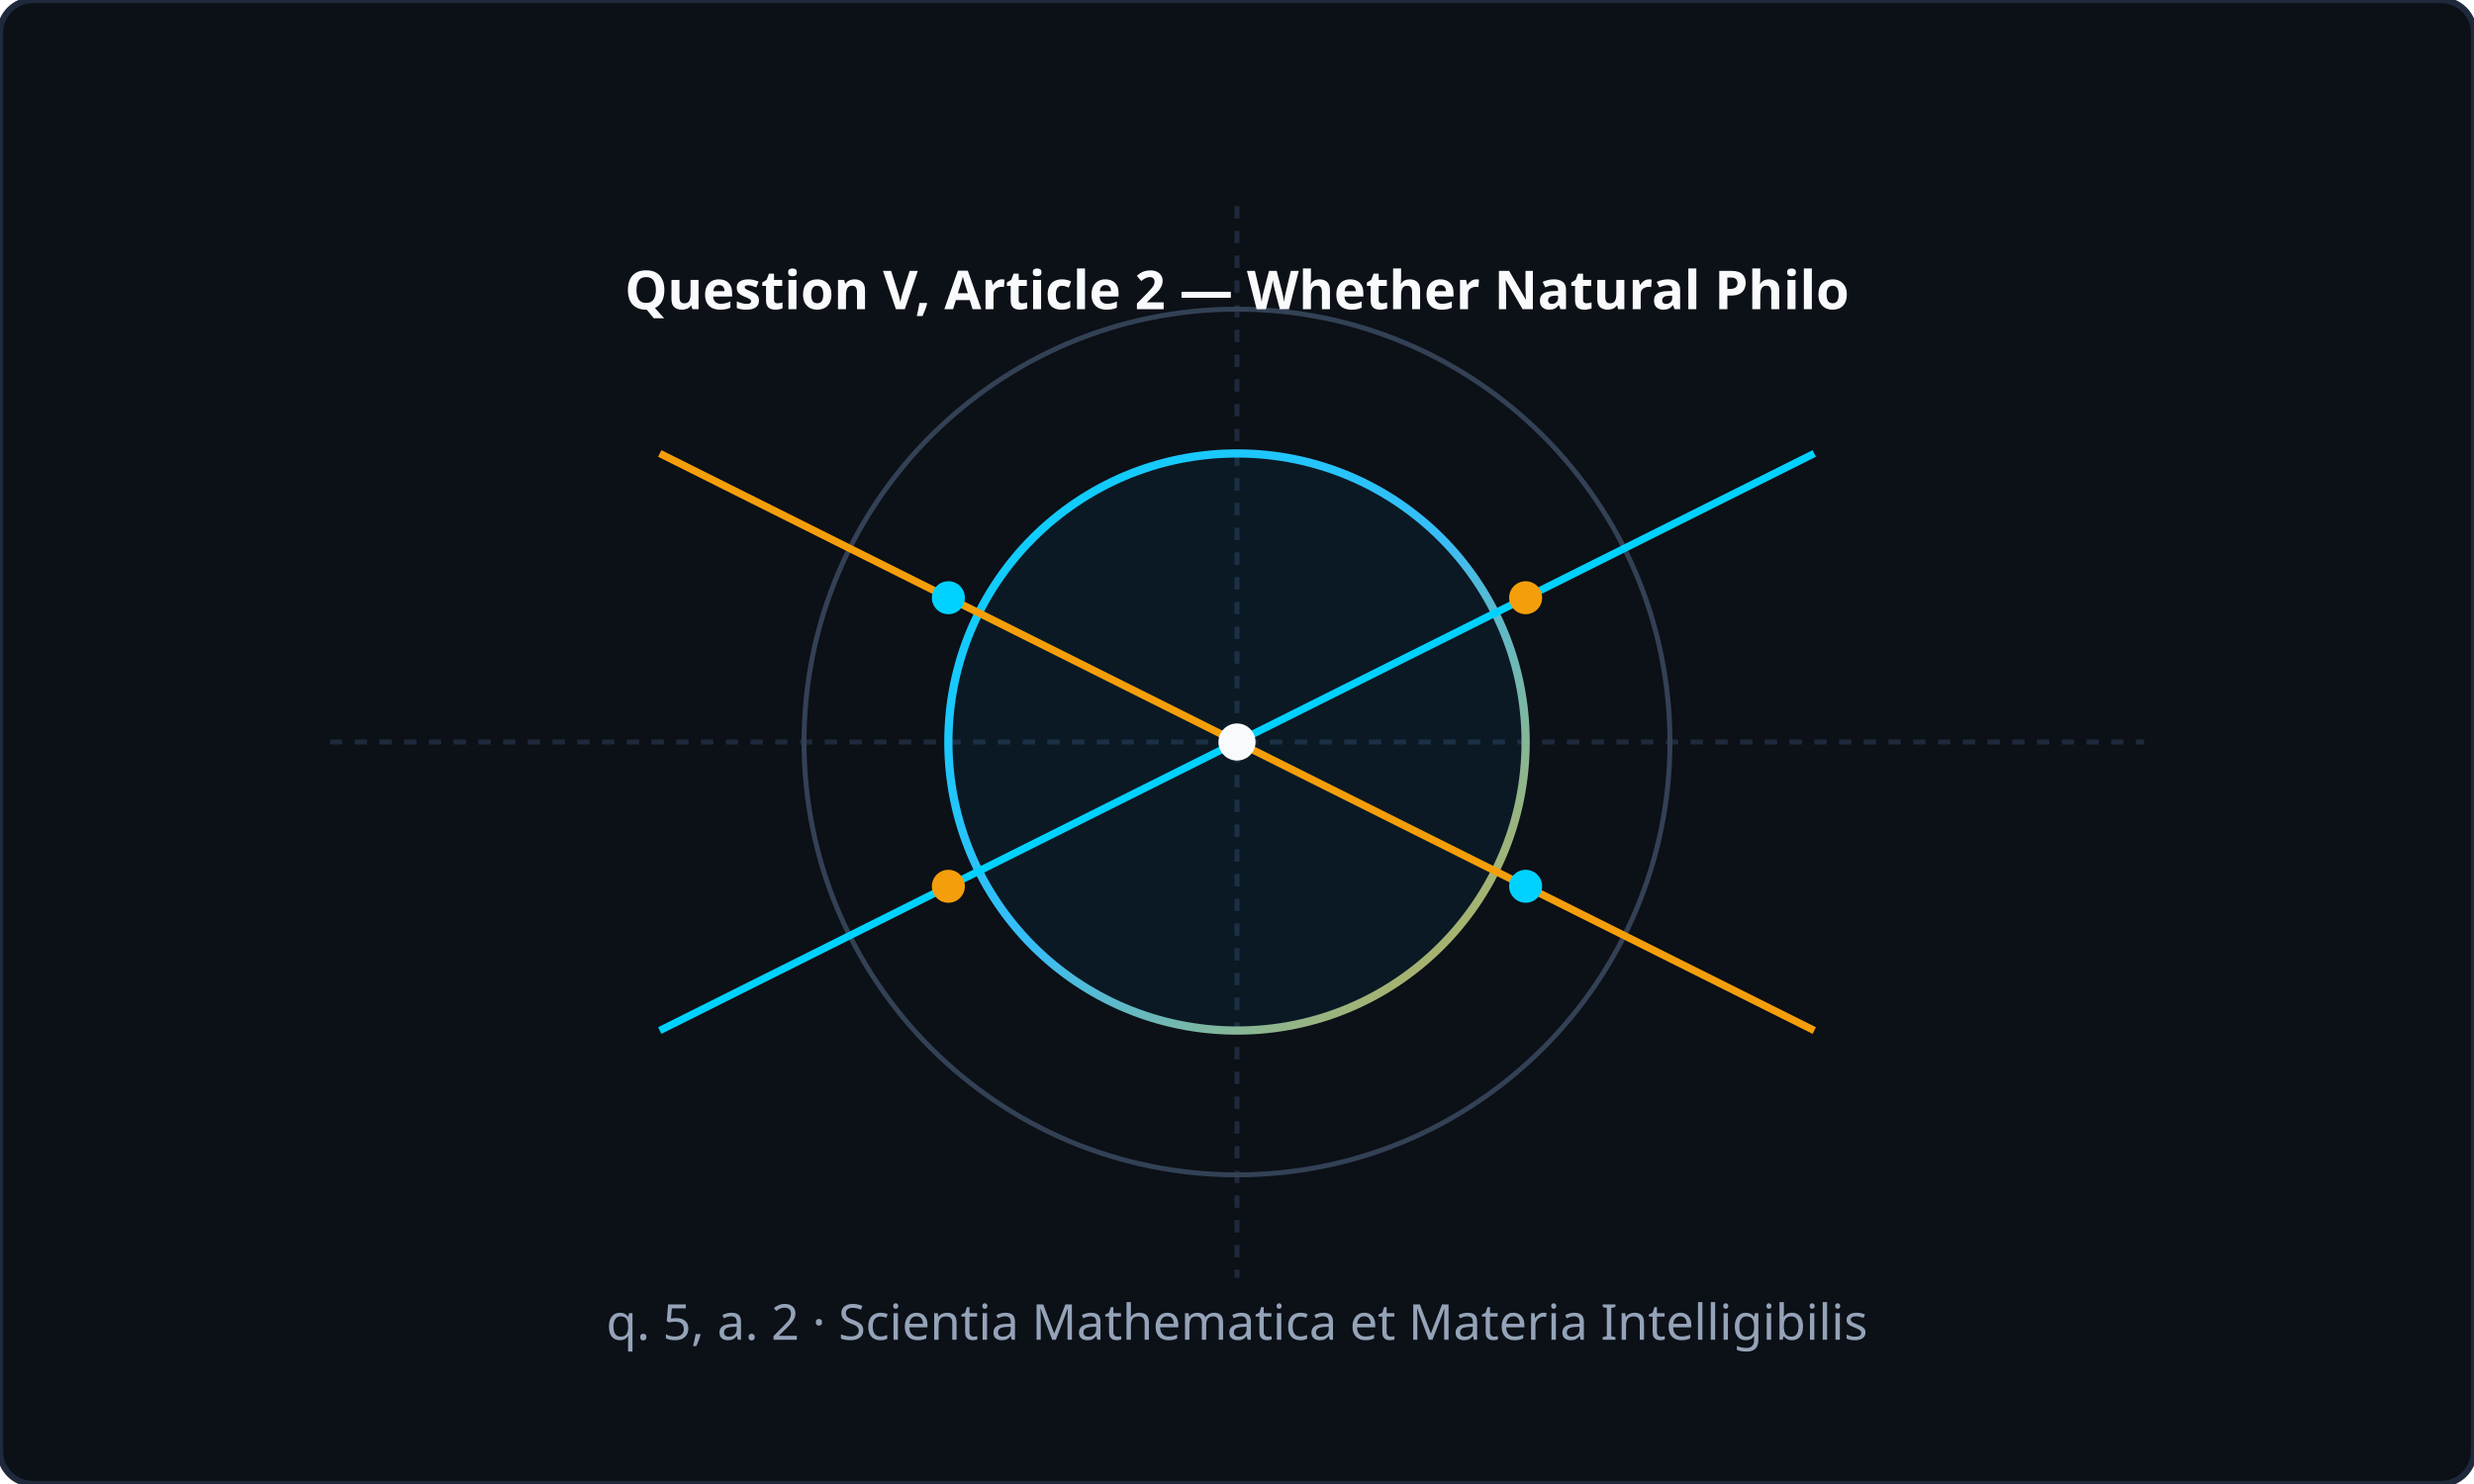
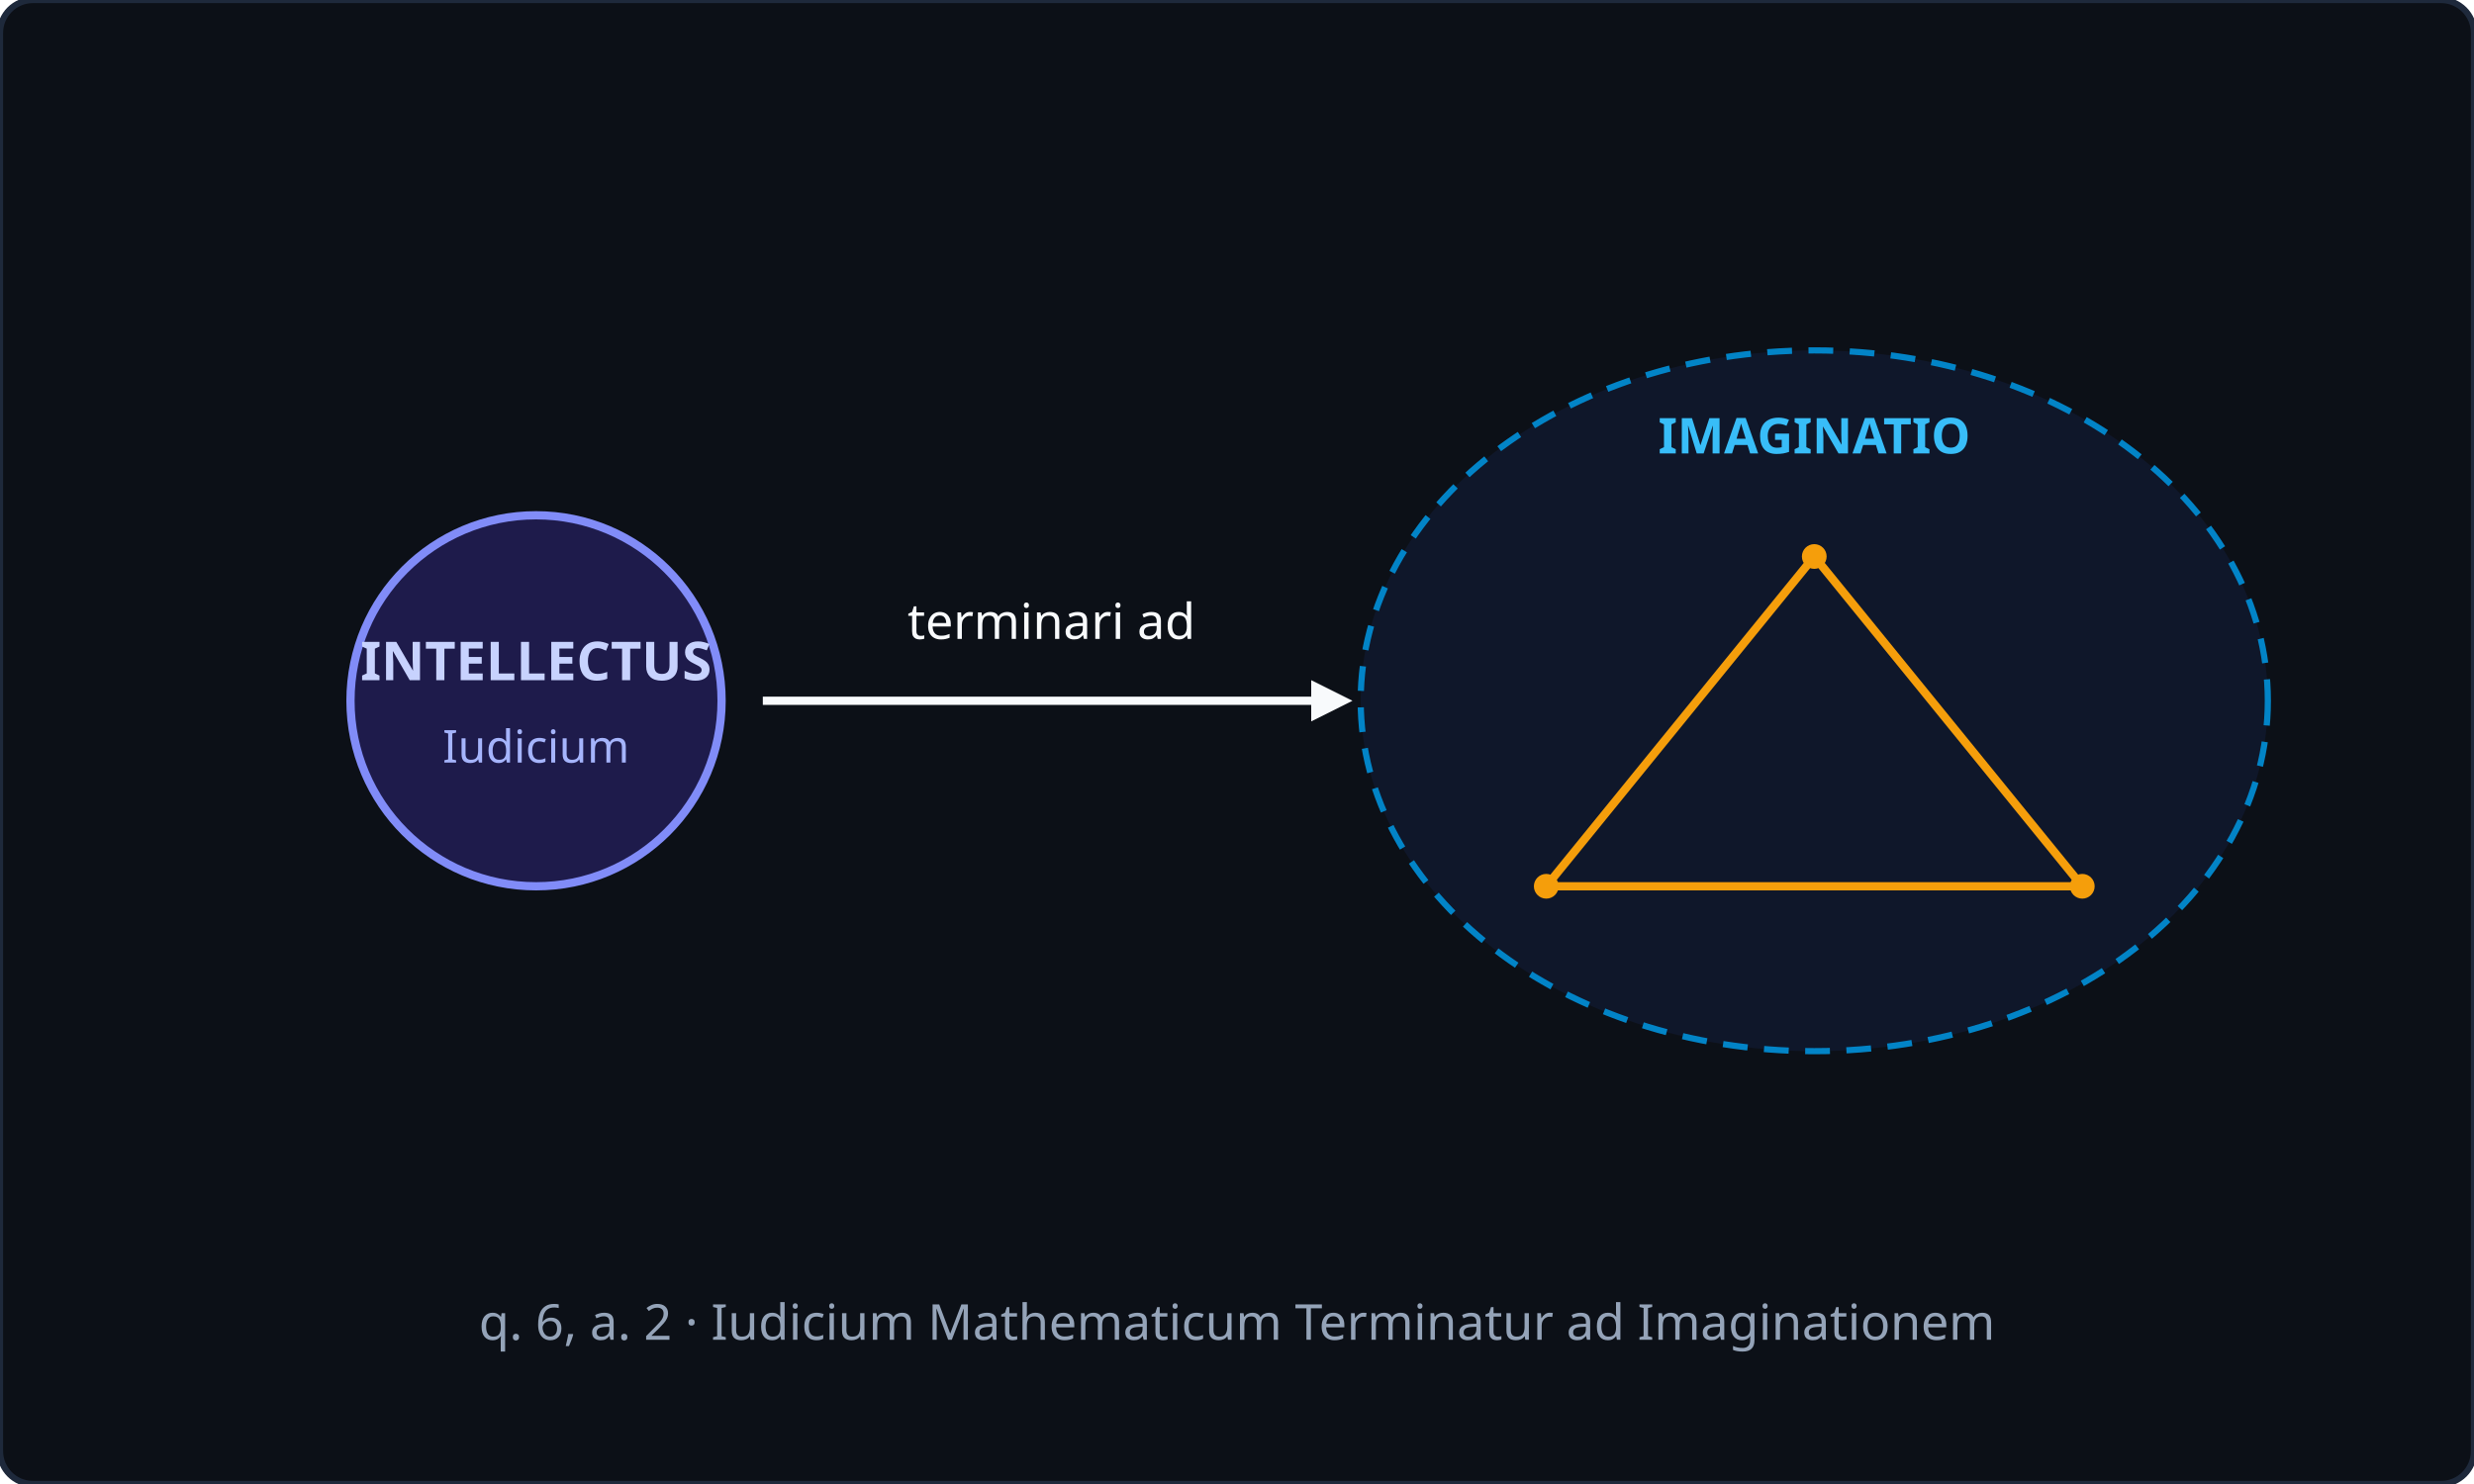
<svg xmlns="http://www.w3.org/2000/svg" viewBox="0 0 600 360" width="100%" height="auto">
  <rect width="600" height="360" rx="8" fill="#0c1017" stroke="#1e293b" stroke-width="1.5" />
-   <defs>
-     <linearGradient id="geomGrad" x1="0%" y1="0%" x2="100%" y2="100%">
-       <stop offset="0%" stop-color="#00d2ff" />
-       <stop offset="50%" stop-color="#38bdf8" />
-       <stop offset="100%" stop-color="#d4af37" />
-     </linearGradient>
-   </defs>
-   <line x1="80" y1="180" x2="520" y2="180" stroke="#1e293b" stroke-width="1.2" stroke-dasharray="3,3" />
-   <line x1="300" y1="50" x2="300" y2="310" stroke="#1e293b" stroke-width="1.2" stroke-dasharray="3,3" />
-   <circle cx="300" cy="180" r="105" fill="none" stroke="#334155" stroke-width="1.2" />
-   <circle cx="300" cy="180" r="70" fill="#0284c7" fill-opacity="0.08" stroke="url(#geomGrad)" stroke-width="2" />
-   <line x1="160" y1="110" x2="440" y2="250" stroke="#f59e0b" stroke-width="1.8" />
-   <line x1="160" y1="250" x2="440" y2="110" stroke="#00d2ff" stroke-width="1.8" />
-   <circle cx="300" cy="180" r="4.5" fill="#f8fafc" />
-   <circle cx="230" cy="145" r="4" fill="#00d2ff" />
-   <circle cx="370" cy="215" r="4" fill="#00d2ff" />
-   <circle cx="230" cy="215" r="4" fill="#f59e0b" />
-   <circle cx="370" cy="145" r="4" fill="#f59e0b" />
-   <text x="300" y="75" fill="#f8fafc" font-size="13" font-family="system-ui, sans-serif" text-anchor="middle" font-weight="600">Question V, Article 2 — Whether Natural Philo</text>
-   <text x="300" y="325" fill="#94a3b8" font-size="12" font-family="system-ui, sans-serif" text-anchor="middle">q. 5, a. 2 · Scientia Mathematica et Materia Intelligibilis</text>
+   <ellipse cx="440" cy="170" rx="110" ry="85" fill="#0f172a" stroke="#0284c7" stroke-width="1.5" stroke-dasharray="6,4" />
+   <text x="440" y="110" fill="#38bdf8" font-size="12" font-family="system-ui, sans-serif" text-anchor="middle" font-weight="600">IMAGINATIO</text>
+   <polygon points="440,135 505,215 375,215" fill="none" stroke="#f59e0b" stroke-width="2" />
+   <circle cx="440" cy="135" r="3" fill="#f59e0b" />
+   <circle cx="505" cy="215" r="3" fill="#f59e0b" />
+   <circle cx="375" cy="215" r="3" fill="#f59e0b" />
+   <circle cx="130" cy="170" r="45" fill="#1e1b4b" stroke="#818cf8" stroke-width="2" />
+   <text x="130" y="165" fill="#c7d2fe" font-size="13" font-family="system-ui, sans-serif" text-anchor="middle" font-weight="600">INTELLECTUS</text>
+   <text x="130" y="185" fill="#a5b4fc" font-size="11" font-family="system-ui, sans-serif" text-anchor="middle">Iudicium</text>
+   <path d="M185 170 L320 170" stroke="#f8fafc" stroke-width="2" />
+   <polygon points="328,170 318,165 318,175" fill="#f8fafc" />
+   <text x="255" y="155" fill="#f8fafc" font-size="12" font-family="system-ui, sans-serif" text-anchor="middle">terminari ad</text>
+   <text x="300" y="325" fill="#94a3b8" font-size="12" font-family="system-ui, sans-serif" text-anchor="middle">q. 6, a. 2 · Iudicium Mathematicum Terminatur ad Imaginationem</text>
</svg>
